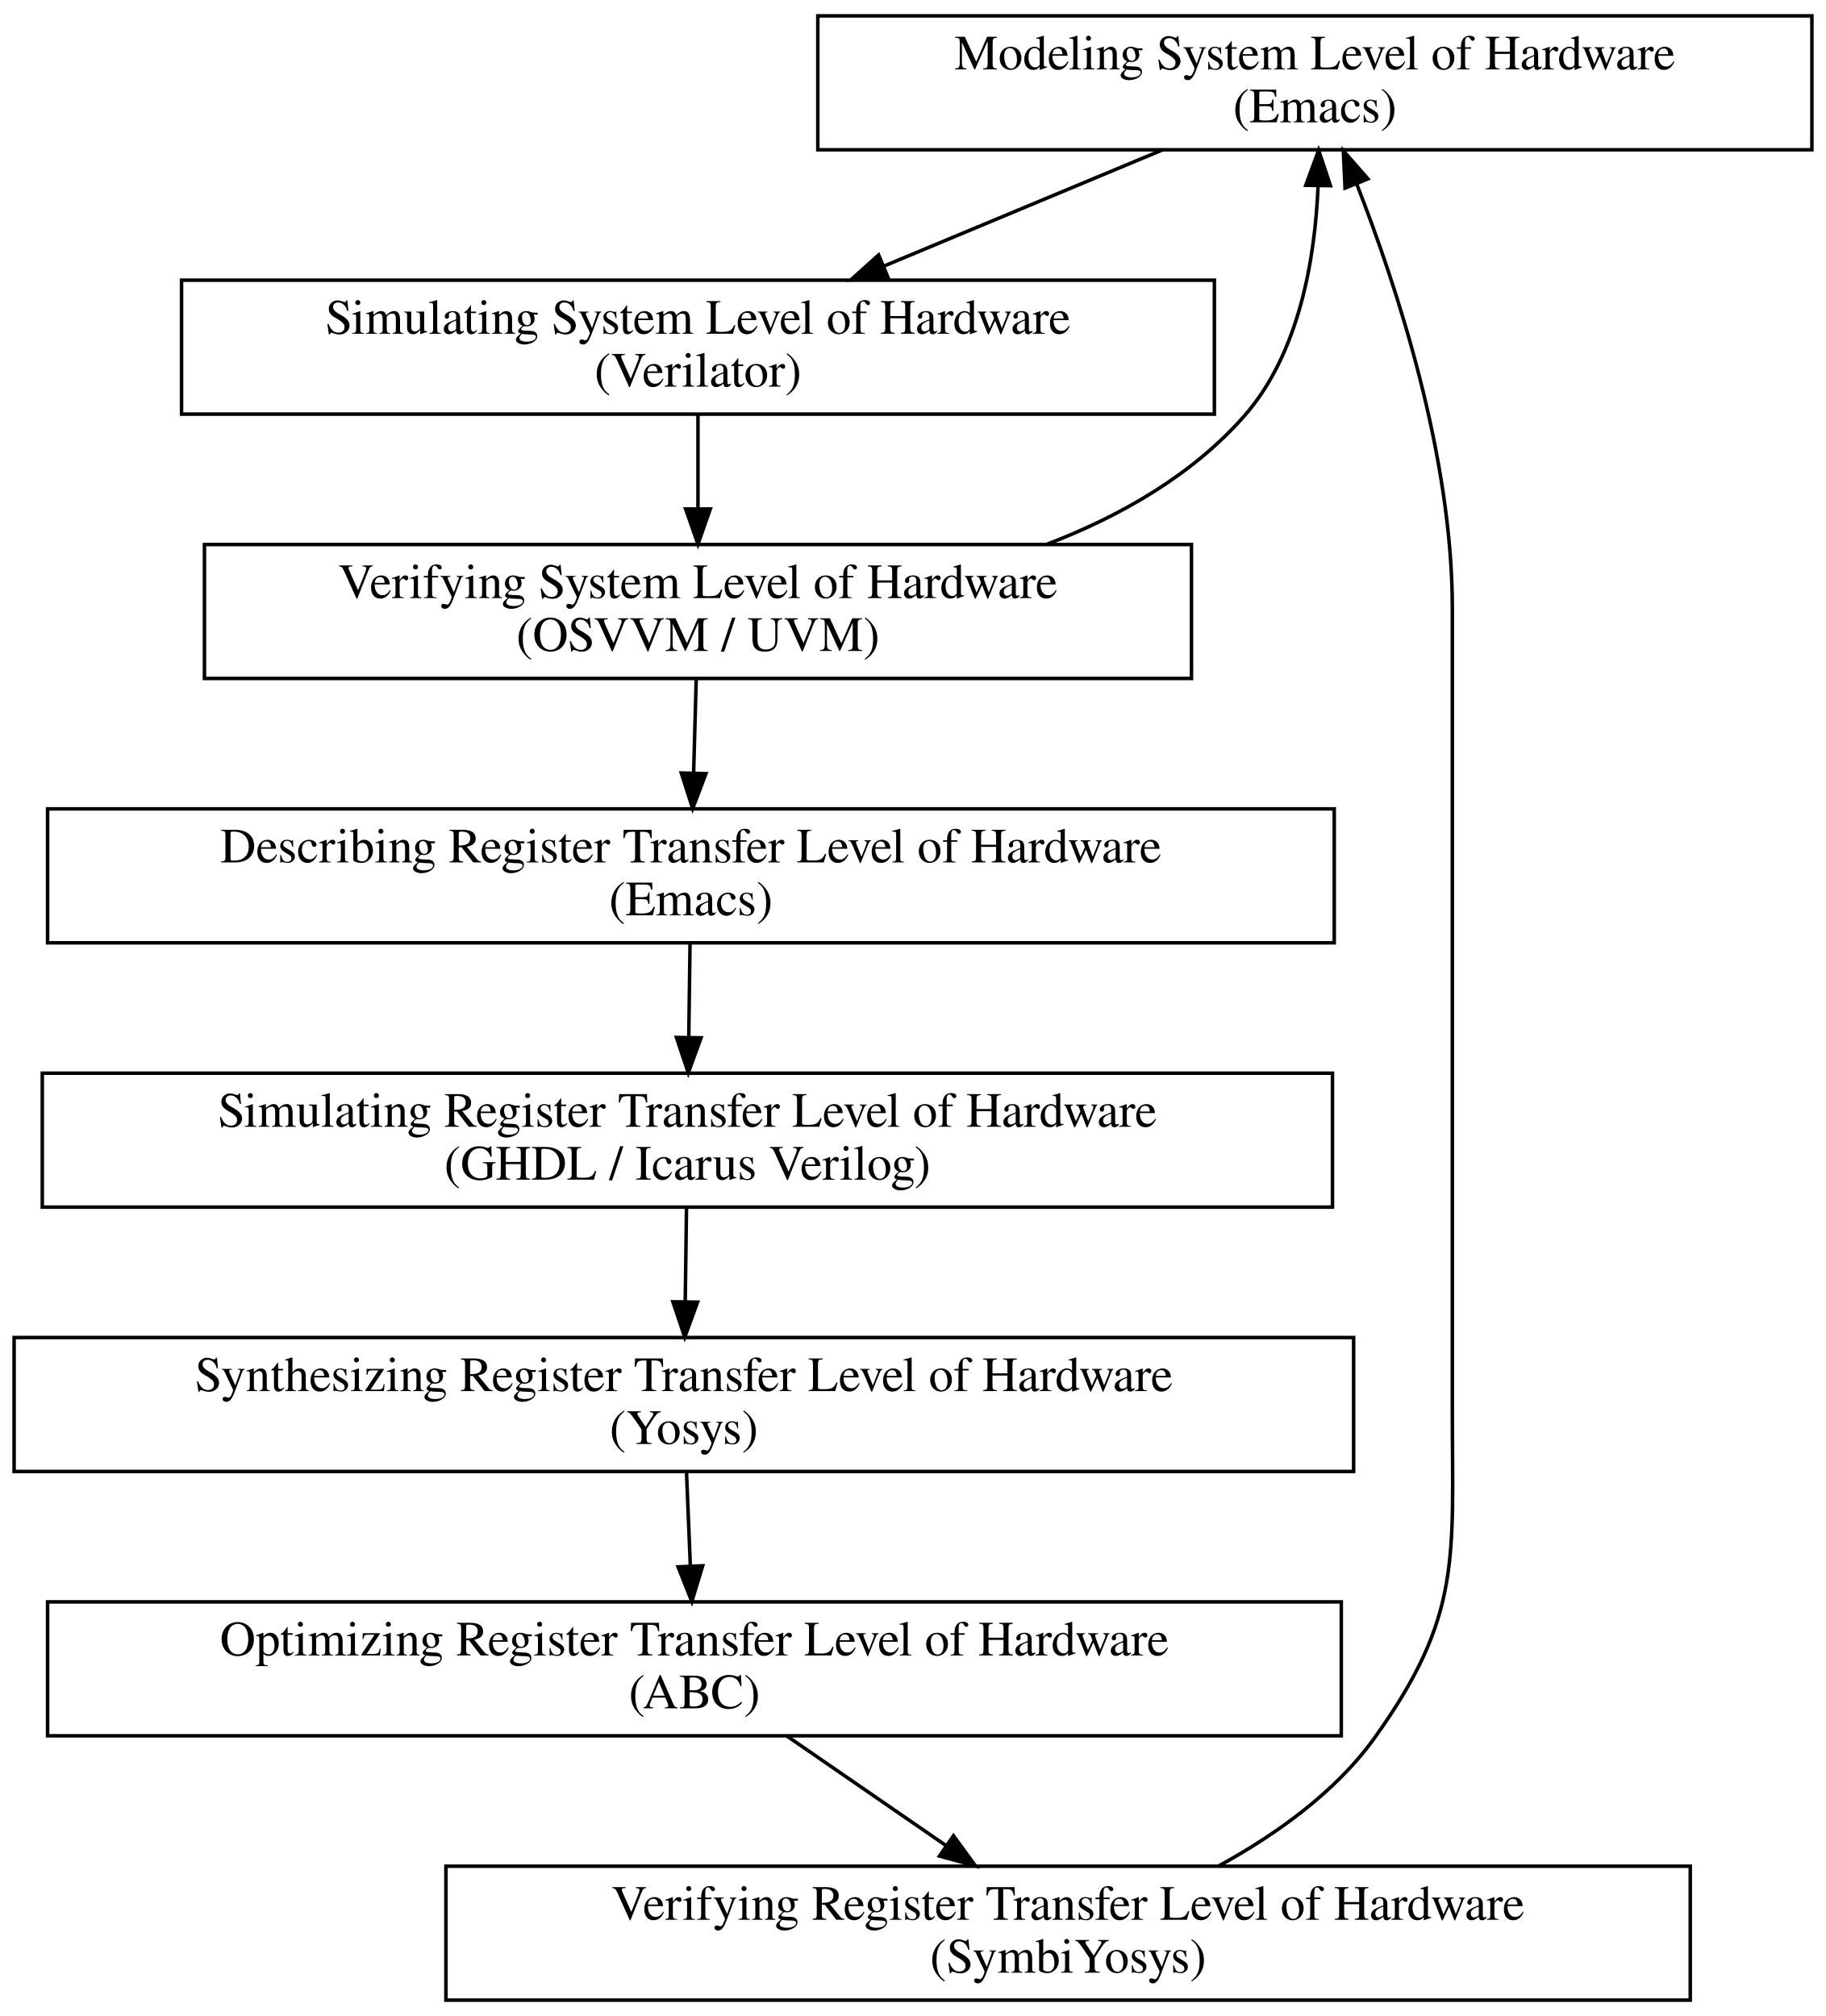
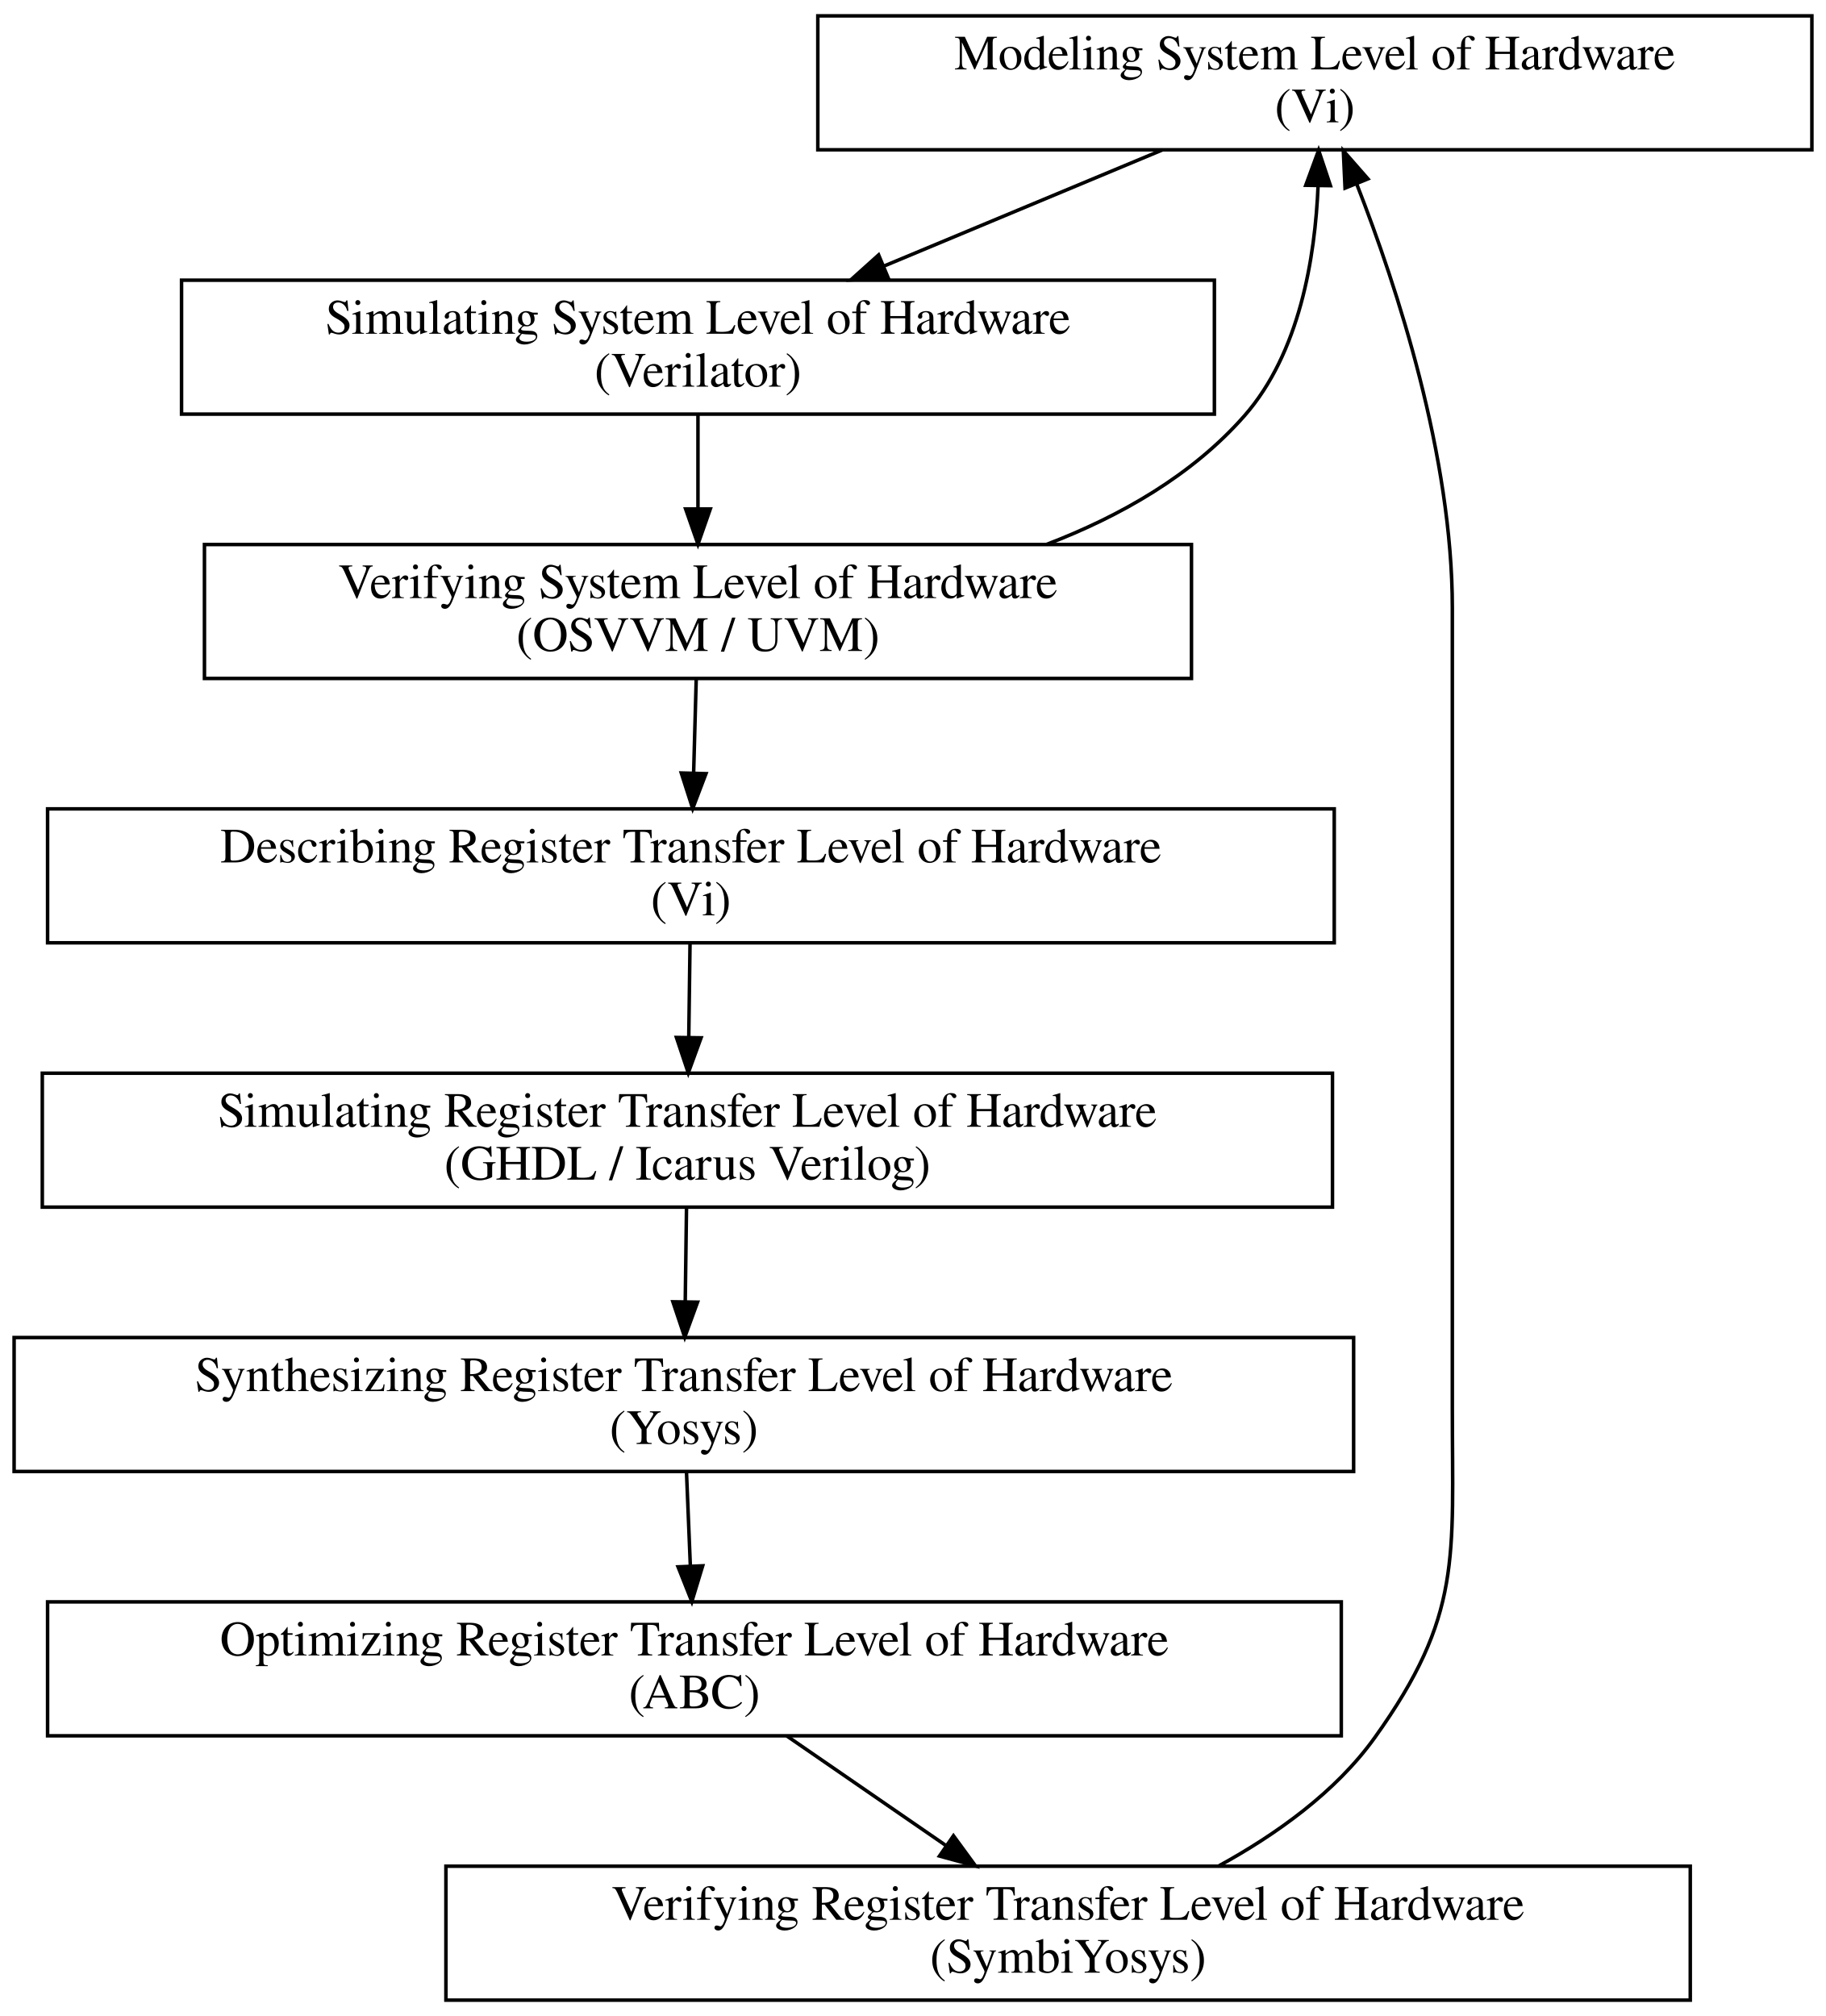
<svg xmlns="http://www.w3.org/2000/svg" width="518pt" height="572pt" viewBox="0.00 0.00 518.00 572.00">
  <g id="graph0" class="graph" transform="scale(1 1) rotate(0) translate(4 568)">
    <polygon fill="white" stroke="transparent" points="-4,4 -4,-568 514,-568 514,4 -4,4" />
    <g id="node1" class="node">
      <polygon fill="none" stroke="black" points="228,-525.5 228,-563.5 510,-563.5 510,-525.5 228,-525.5" />
      <text text-anchor="middle" x="369" y="-548.3" font-family="Times,serif" font-size="14.00">Modeling System Level of Hardware </text>
-       <text text-anchor="middle" x="369" y="-533.3" font-family="Times,serif" font-size="14.00">(Emacs)</text>
+       <text text-anchor="middle" x="369" y="-533.3" font-family="Times,serif" font-size="14.00">(Vi)</text>
    </g>
    <g id="node2" class="node">
      <polygon fill="none" stroke="black" points="47.5,-450.5 47.5,-488.5 340.5,-488.5 340.5,-450.5 47.5,-450.5" />
      <text text-anchor="middle" x="194" y="-473.3" font-family="Times,serif" font-size="14.00">Simulating System Level of Hardware </text>
      <text text-anchor="middle" x="194" y="-458.3" font-family="Times,serif" font-size="14.00">(Verilator)</text>
    </g>
    <g id="edge1" class="edge">
      <path fill="none" stroke="black" d="M325.74,-525.46C301.87,-515.5 272.03,-503.05 246.79,-492.52" />
      <polygon fill="black" stroke="black" points="247.94,-489.21 237.37,-488.59 245.25,-495.67 247.94,-489.21" />
    </g>
    <g id="node3" class="node">
      <polygon fill="none" stroke="black" points="54,-375.5 54,-413.5 334,-413.5 334,-375.5 54,-375.5" />
      <text text-anchor="middle" x="194" y="-398.3" font-family="Times,serif" font-size="14.00">Verifying System Level of Hardware </text>
      <text text-anchor="middle" x="194" y="-383.3" font-family="Times,serif" font-size="14.00">(OSVVM / UVM)</text>
    </g>
    <g id="edge2" class="edge">
      <path fill="none" stroke="black" d="M194,-450.46C194,-442.38 194,-432.68 194,-423.68" />
      <polygon fill="black" stroke="black" points="197.5,-423.59 194,-413.59 190.5,-423.59 197.5,-423.59" />
    </g>
    <g id="edge8" class="edge">
      <path fill="none" stroke="black" d="M292.88,-413.53C313.91,-421.57 334.21,-433.19 349,-450 364.69,-467.83 369.09,-494.93 369.92,-515.37" />
      <polygon fill="black" stroke="black" points="366.42,-515.43 370.07,-525.37 373.42,-515.32 366.42,-515.43" />
    </g>
    <g id="node4" class="node">
      <polygon fill="none" stroke="black" points="9.5,-300.5 9.5,-338.5 374.5,-338.5 374.5,-300.5 9.5,-300.5" />
      <text text-anchor="middle" x="192" y="-323.3" font-family="Times,serif" font-size="14.00">Describing Register Transfer Level of Hardware </text>
-       <text text-anchor="middle" x="192" y="-308.3" font-family="Times,serif" font-size="14.00">(Emacs)</text>
+       <text text-anchor="middle" x="192" y="-308.3" font-family="Times,serif" font-size="14.00">(Vi)</text>
    </g>
    <g id="edge3" class="edge">
      <path fill="none" stroke="black" d="M193.51,-375.46C193.28,-367.38 193.02,-357.68 192.77,-348.68" />
      <polygon fill="black" stroke="black" points="196.27,-348.49 192.5,-338.59 189.27,-348.68 196.27,-348.49" />
    </g>
    <g id="node5" class="node">
      <polygon fill="none" stroke="black" points="8,-225.5 8,-263.5 374,-263.5 374,-225.5 8,-225.5" />
      <text text-anchor="middle" x="191" y="-248.3" font-family="Times,serif" font-size="14.00">Simulating Register Transfer Level of Hardware </text>
      <text text-anchor="middle" x="191" y="-233.3" font-family="Times,serif" font-size="14.00">(GHDL / Icarus Verilog)</text>
    </g>
    <g id="edge4" class="edge">
      <path fill="none" stroke="black" d="M191.75,-300.46C191.64,-292.38 191.51,-282.68 191.39,-273.68" />
      <polygon fill="black" stroke="black" points="194.88,-273.54 191.25,-263.59 187.89,-273.64 194.88,-273.54" />
    </g>
    <g id="node6" class="node">
      <polygon fill="none" stroke="black" points="0,-150.5 0,-188.5 380,-188.5 380,-150.5 0,-150.5" />
      <text text-anchor="middle" x="190" y="-173.3" font-family="Times,serif" font-size="14.00">Synthesizing Register Transfer Level of Hardware </text>
      <text text-anchor="middle" x="190" y="-158.3" font-family="Times,serif" font-size="14.00">(Yosys)</text>
    </g>
    <g id="edge5" class="edge">
      <path fill="none" stroke="black" d="M190.75,-225.46C190.64,-217.38 190.51,-207.68 190.39,-198.68" />
      <polygon fill="black" stroke="black" points="193.88,-198.54 190.25,-188.59 186.89,-198.64 193.88,-198.54" />
    </g>
    <g id="node7" class="node">
      <polygon fill="none" stroke="black" points="9.5,-75.5 9.5,-113.5 376.5,-113.5 376.5,-75.5 9.5,-75.5" />
      <text text-anchor="middle" x="193" y="-98.3" font-family="Times,serif" font-size="14.00">Optimizing Register Transfer Level of Hardware </text>
      <text text-anchor="middle" x="193" y="-83.3" font-family="Times,serif" font-size="14.00">(ABC)</text>
    </g>
    <g id="edge6" class="edge">
      <path fill="none" stroke="black" d="M190.74,-150.46C191.07,-142.38 191.47,-132.68 191.84,-123.68" />
      <polygon fill="black" stroke="black" points="195.34,-123.73 192.26,-113.59 188.35,-123.44 195.34,-123.73" />
    </g>
    <g id="node8" class="node">
      <polygon fill="none" stroke="black" points="122.5,-0.5 122.5,-38.5 475.5,-38.5 475.5,-0.5 122.5,-0.5" />
      <text text-anchor="middle" x="299" y="-23.3" font-family="Times,serif" font-size="14.00">Verifying Register Transfer Level of Hardware </text>
      <text text-anchor="middle" x="299" y="-8.3" font-family="Times,serif" font-size="14.00">(SymbiYosys)</text>
    </g>
    <g id="edge7" class="edge">
      <path fill="none" stroke="black" d="M219.2,-75.46C232.83,-66.07 249.68,-54.47 264.37,-44.35" />
      <polygon fill="black" stroke="black" points="266.48,-47.14 272.73,-38.59 262.51,-41.38 266.48,-47.14" />
    </g>
    <g id="edge9" class="edge">
      <path fill="none" stroke="black" d="M341.83,-38.63C357.88,-47.43 374.9,-59.49 386,-75 410.84,-109.72 408,-125.81 408,-168.5 408,-395.5 408,-395.5 408,-395.5 408,-438.52 392.4,-486.33 380.93,-515.65" />
      <polygon fill="black" stroke="black" points="377.57,-514.63 377.08,-525.22 384.06,-517.25 377.57,-514.63" />
    </g>
  </g>
</svg>
